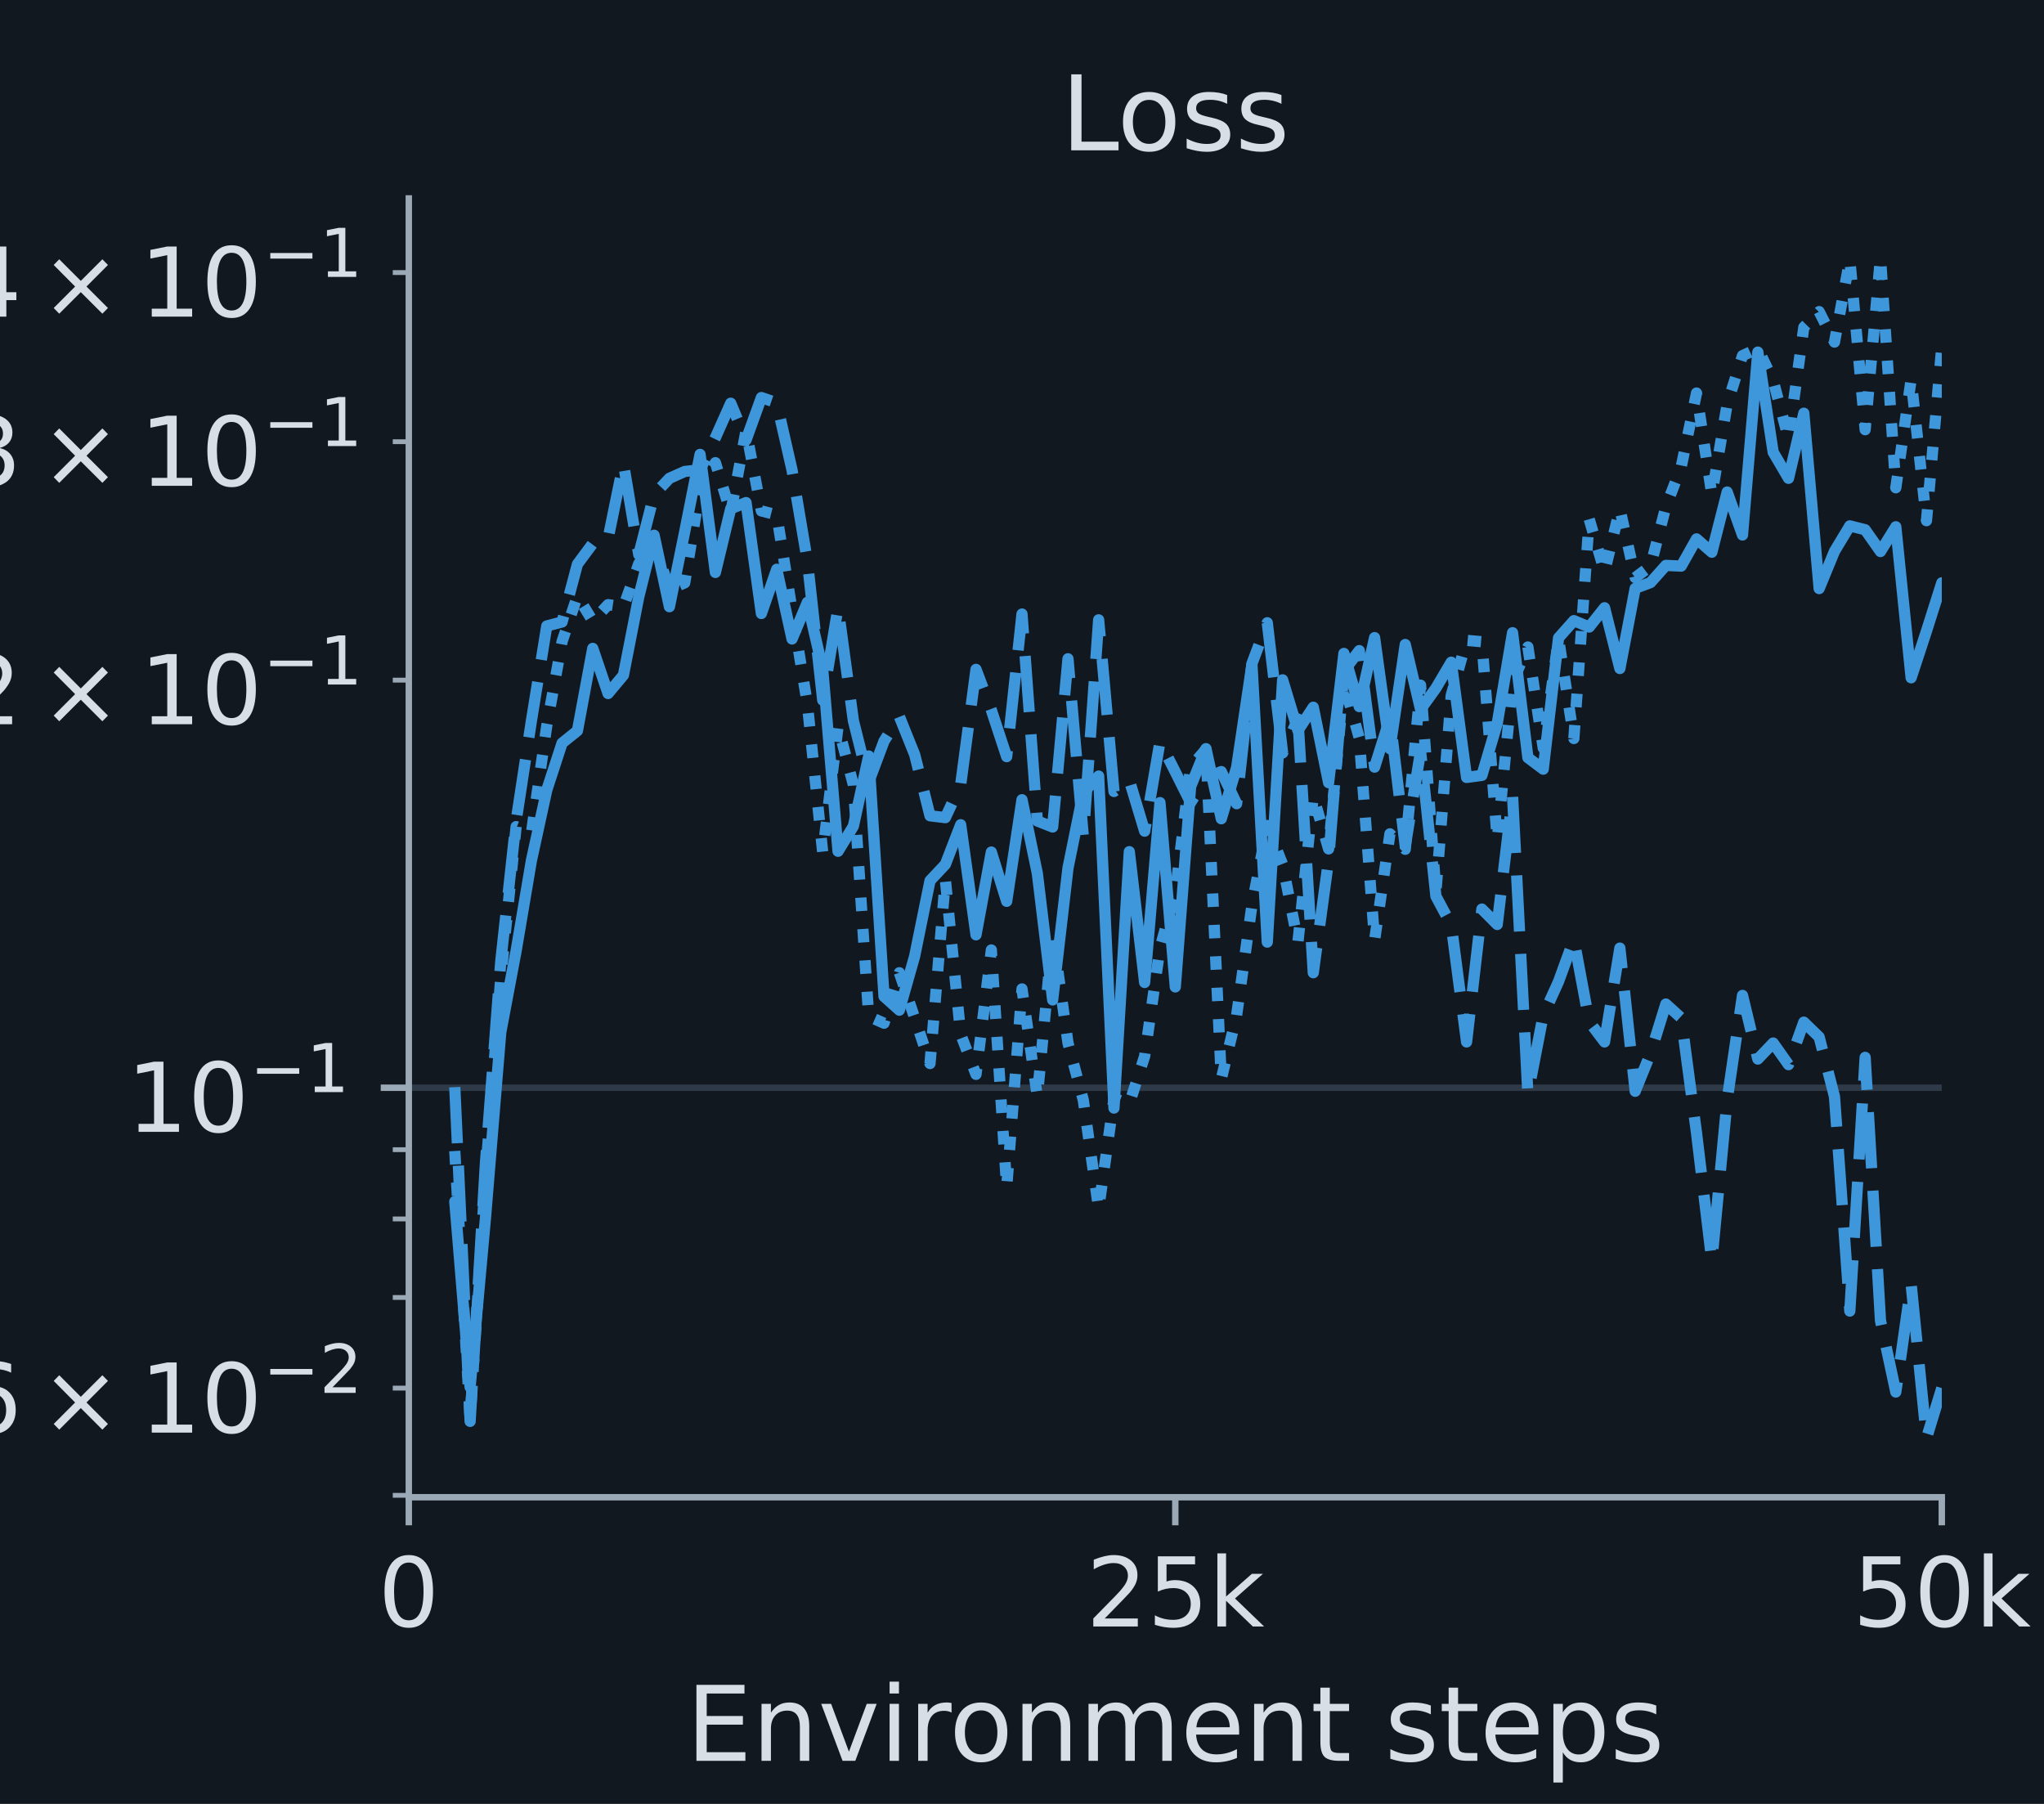
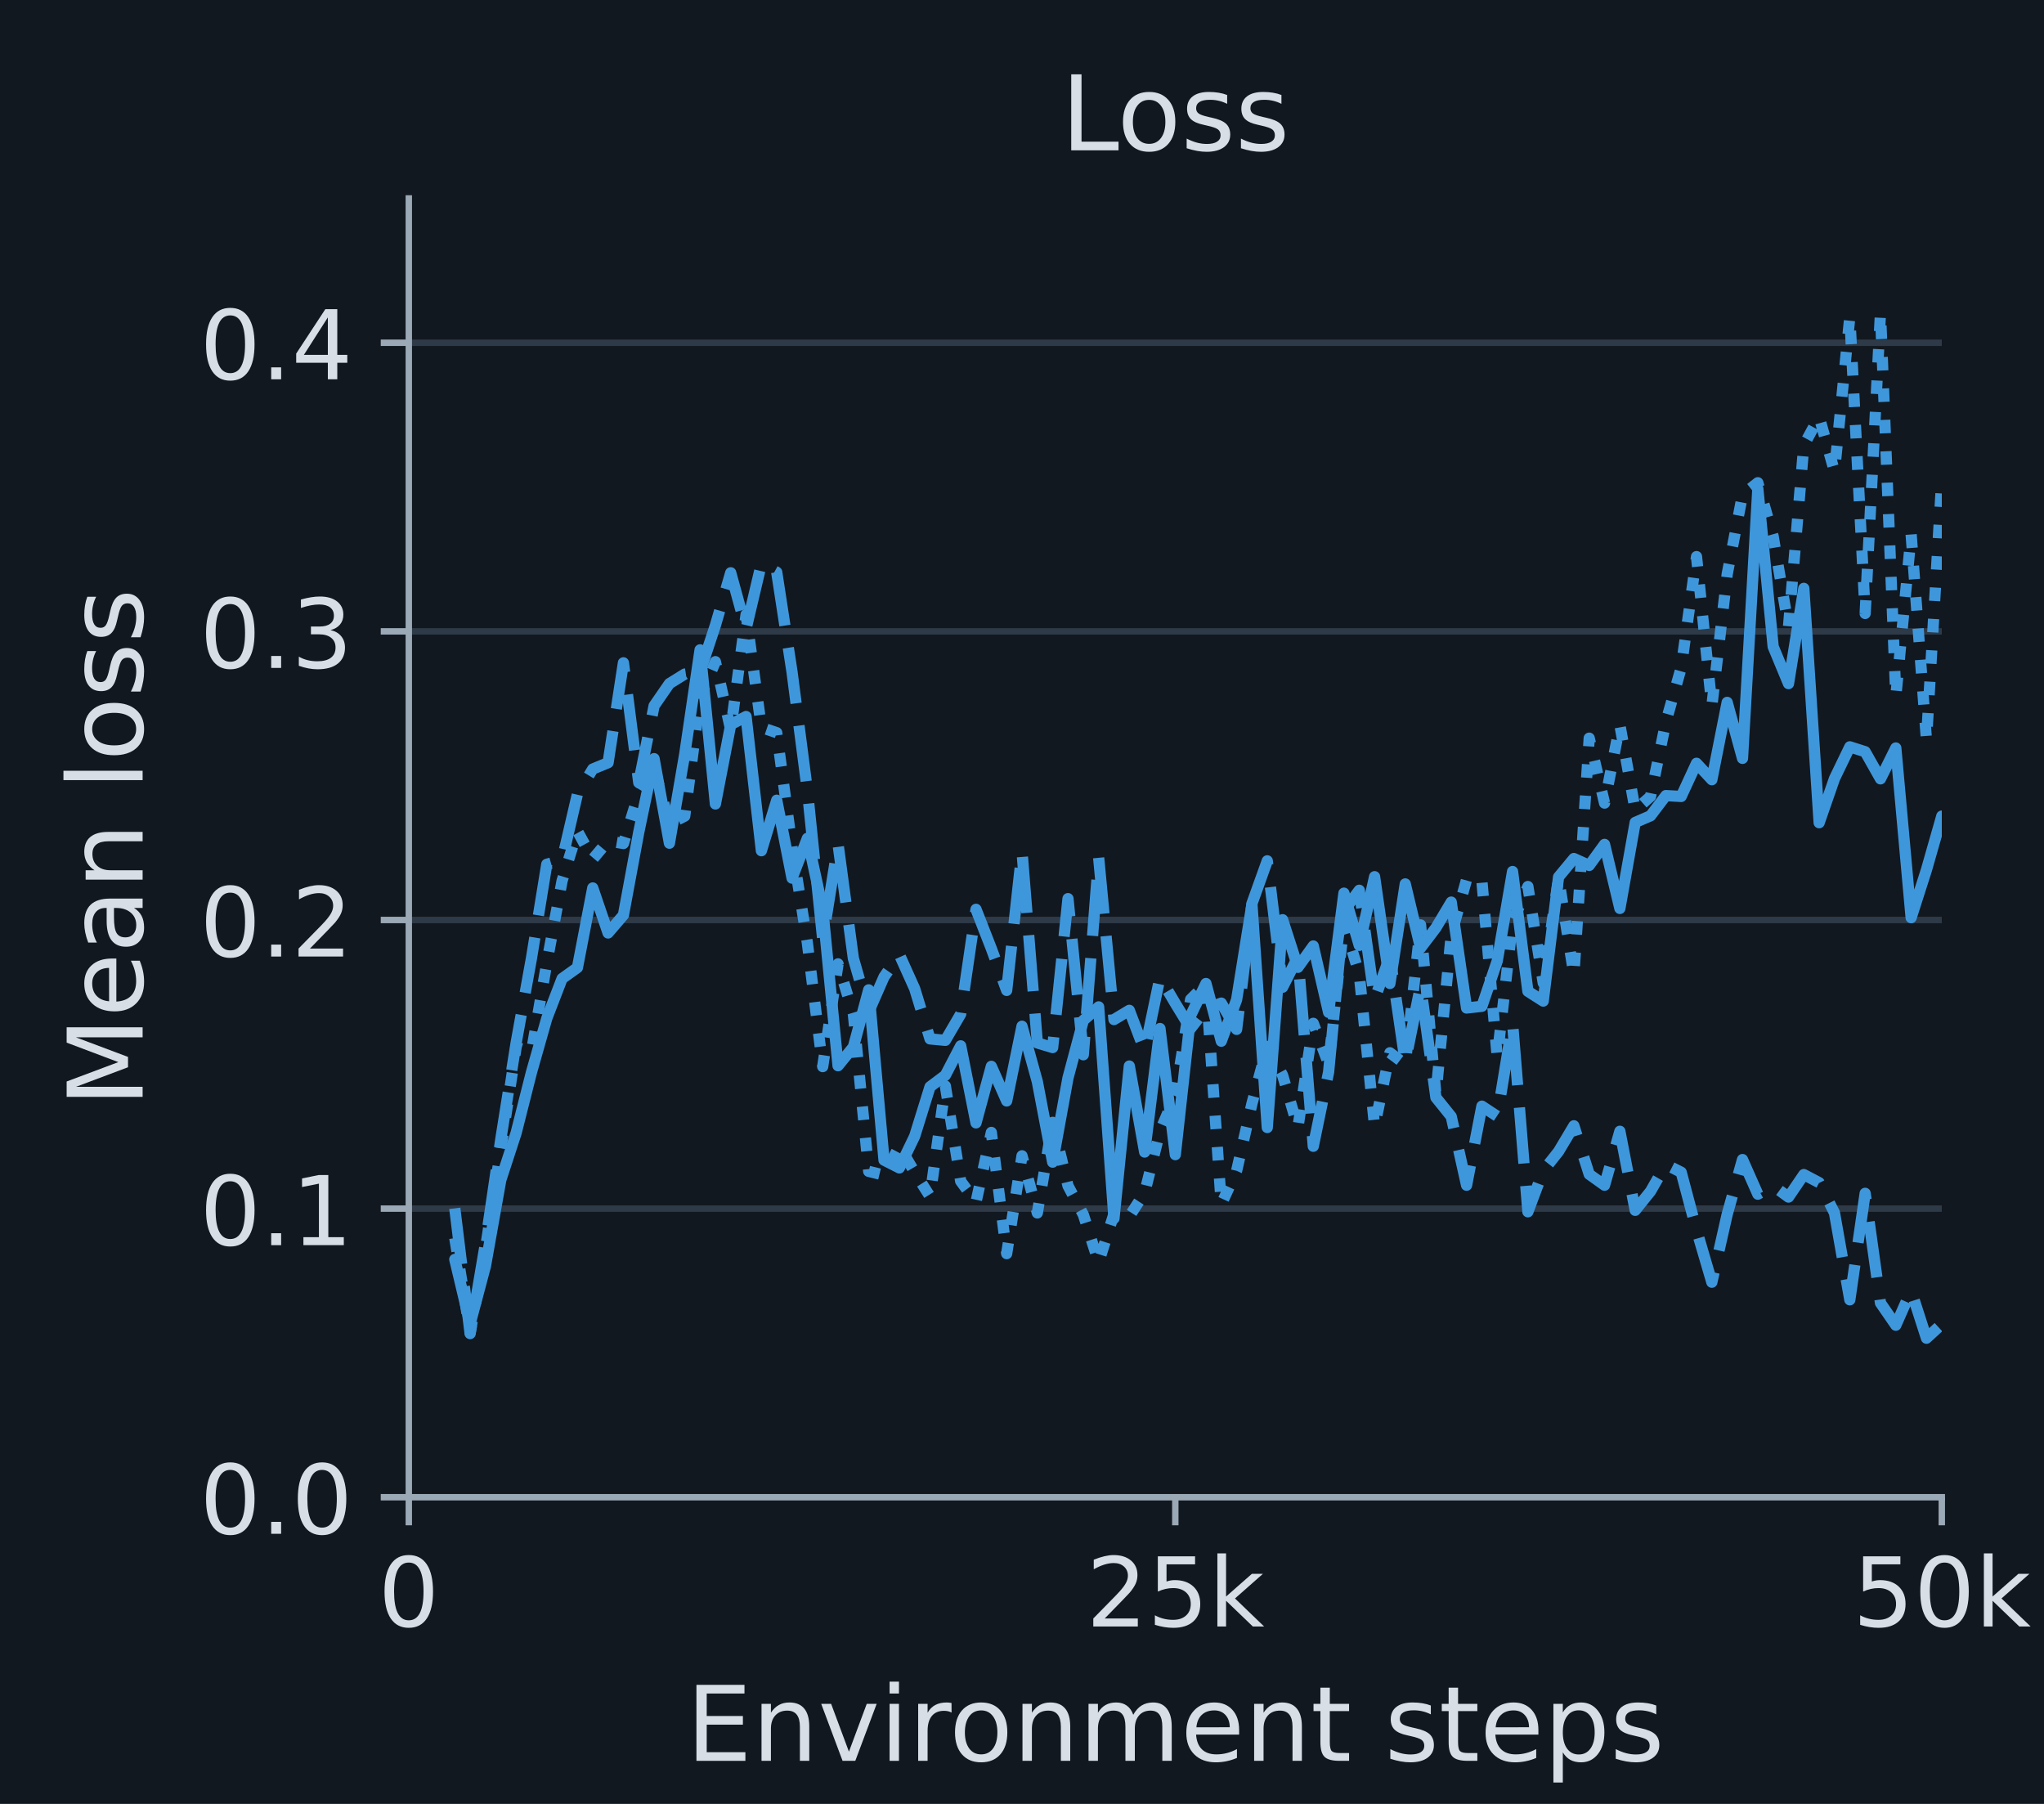
<svg xmlns="http://www.w3.org/2000/svg" xmlns:xlink="http://www.w3.org/1999/xlink" width="255pt" height="225pt" viewBox="0 0 255 225" version="1.1">
  <defs>
    <style type="text/css">*{stroke-linejoin: round; stroke-linecap: butt}</style>
  </defs>
  <g id="figure_1">
    <g id="patch_1">
      <path d="M 0 225  L 255 225  L 255 0  L 0 0  z " style="fill: #12181f" />
    </g>
    <g id="axes_1">
      <g id="patch_2">
        <path d="M 51 186.75  L 242.25 186.75  L 242.25 24.75  L 51 24.75  z " style="fill: #12181f" />
      </g>
      <g id="matplotlib.axis_1">
        <g id="xtick_1">
          <g id="line2d_1">
            <defs>
              <path id="ma544d27923" d="M 0 0  L 0 3.5  " style="stroke: #9ba8b6; stroke-width: 0.8" />
            </defs>
            <g>
              <use xlink:href="#ma544d27923" x="51" y="186.75" style="fill: #9ba8b6; stroke: #9ba8b6; stroke-width: 0.8" />
            </g>
          </g>
          <g id="text_1">
            <g style="fill: #d7dee6" transform="translate(47.1825 202.8672) scale(0.12 -0.12)">
              <defs>
                <path id="DejaVuSans-13" d="M 2034 4250  Q 1547 4250 1301 3770  Q 1056 3291 1056 2328  Q 1056 1369 1301 889  Q 1547 409 2034 409  Q 2525 409 2770 889  Q 3016 1369 3016 2328  Q 3016 3291 2770 3770  Q 2525 4250 2034 4250  z M 2034 4750  Q 2819 4750 3233 4129  Q 3647 3509 3647 2328  Q 3647 1150 3233 529  Q 2819 -91 2034 -91  Q 1250 -91 836 529  Q 422 1150 422 2328  Q 422 3509 836 4129  Q 1250 4750 2034 4750  z " transform="scale(0.015625)" />
              </defs>
              <use xlink:href="#DejaVuSans-13" />
            </g>
          </g>
        </g>
        <g id="xtick_2">
          <g id="line2d_2">
            <g>
              <use xlink:href="#ma544d27923" x="146.625" y="186.75" style="fill: #9ba8b6; stroke: #9ba8b6; stroke-width: 0.8" />
            </g>
          </g>
          <g id="text_2">
            <g style="fill: #d7dee6" transform="translate(135.5156 202.8681) scale(0.12 -0.12)">
              <defs>
                <path id="DejaVuSans-15" d="M 1228 531  L 3431 531  L 3431 0  L 469 0  L 469 531  Q 828 903 1448 1529  Q 2069 2156 2228 2338  Q 2531 2678 2651 2914  Q 2772 3150 2772 3378  Q 2772 3750 2511 3984  Q 2250 4219 1831 4219  Q 1534 4219 1204 4116  Q 875 4013 500 3803  L 500 4441  Q 881 4594 1212 4672  Q 1544 4750 1819 4750  Q 2544 4750 2975 4387  Q 3406 4025 3406 3419  Q 3406 3131 3298 2873  Q 3191 2616 2906 2266  Q 2828 2175 2409 1742  Q 1991 1309 1228 531  z " transform="scale(0.015625)" />
                <path id="DejaVuSans-18" d="M 691 4666  L 3169 4666  L 3169 4134  L 1269 4134  L 1269 2991  Q 1406 3038 1543 3061  Q 1681 3084 1819 3084  Q 2600 3084 3056 2656  Q 3513 2228 3513 1497  Q 3513 744 3044 326  Q 2575 -91 1722 -91  Q 1428 -91 1123 -41  Q 819 9 494 109  L 494 744  Q 775 591 1075 516  Q 1375 441 1709 441  Q 2250 441 2565 725  Q 2881 1009 2881 1497  Q 2881 1984 2565 2268  Q 2250 2553 1709 2553  Q 1456 2553 1204 2497  Q 953 2441 691 2322  L 691 4666  z " transform="scale(0.015625)" />
                <path id="DejaVuSans-4e" d="M 581 4863  L 1159 4863  L 1159 1991  L 2875 3500  L 3609 3500  L 1753 1863  L 3688 0  L 2938 0  L 1159 1709  L 1159 0  L 581 0  L 581 4863  z " transform="scale(0.015625)" />
              </defs>
              <use xlink:href="#DejaVuSans-15" />
              <use xlink:href="#DejaVuSans-18" transform="translate(63.625 0)" />
              <use xlink:href="#DejaVuSans-4e" transform="translate(127.25 0)" />
            </g>
          </g>
        </g>
        <g id="xtick_3">
          <g id="line2d_3">
            <g>
              <use xlink:href="#ma544d27923" x="242.25" y="186.75" style="fill: #9ba8b6; stroke: #9ba8b6; stroke-width: 0.8" />
            </g>
          </g>
          <g id="text_3">
            <g style="fill: #d7dee6" transform="translate(231.1406 202.8681) scale(0.12 -0.12)">
              <use xlink:href="#DejaVuSans-18" />
              <use xlink:href="#DejaVuSans-13" transform="translate(63.625 0)" />
              <use xlink:href="#DejaVuSans-4e" transform="translate(127.25 0)" />
            </g>
          </g>
        </g>
        <g id="text_4">
          <g style="fill: #d7dee6" transform="translate(85.6093 219.6289) scale(0.13 -0.13)">
            <defs>
              <path id="DejaVuSans-28" d="M 628 4666  L 3578 4666  L 3578 4134  L 1259 4134  L 1259 2753  L 3481 2753  L 3481 2222  L 1259 2222  L 1259 531  L 3634 531  L 3634 0  L 628 0  L 628 4666  z " transform="scale(0.015625)" />
              <path id="DejaVuSans-51" d="M 3513 2113  L 3513 0  L 2938 0  L 2938 2094  Q 2938 2591 2744 2837  Q 2550 3084 2163 3084  Q 1697 3084 1428 2787  Q 1159 2491 1159 1978  L 1159 0  L 581 0  L 581 3500  L 1159 3500  L 1159 2956  Q 1366 3272 1645 3428  Q 1925 3584 2291 3584  Q 2894 3584 3203 3211  Q 3513 2838 3513 2113  z " transform="scale(0.015625)" />
              <path id="DejaVuSans-59" d="M 191 3500  L 800 3500  L 1894 563  L 2988 3500  L 3597 3500  L 2284 0  L 1503 0  L 191 3500  z " transform="scale(0.015625)" />
              <path id="DejaVuSans-4c" d="M 603 3500  L 1178 3500  L 1178 0  L 603 0  L 603 3500  z M 603 4863  L 1178 4863  L 1178 4134  L 603 4134  L 603 4863  z " transform="scale(0.015625)" />
              <path id="DejaVuSans-55" d="M 2631 2963  Q 2534 3019 2420 3045  Q 2306 3072 2169 3072  Q 1681 3072 1420 2755  Q 1159 2438 1159 1844  L 1159 0  L 581 0  L 581 3500  L 1159 3500  L 1159 2956  Q 1341 3275 1631 3429  Q 1922 3584 2338 3584  Q 2397 3584 2469 3576  Q 2541 3569 2628 3553  L 2631 2963  z " transform="scale(0.015625)" />
              <path id="DejaVuSans-52" d="M 1959 3097  Q 1497 3097 1228 2736  Q 959 2375 959 1747  Q 959 1119 1226 758  Q 1494 397 1959 397  Q 2419 397 2687 759  Q 2956 1122 2956 1747  Q 2956 2369 2687 2733  Q 2419 3097 1959 3097  z M 1959 3584  Q 2709 3584 3137 3096  Q 3566 2609 3566 1747  Q 3566 888 3137 398  Q 2709 -91 1959 -91  Q 1206 -91 779 398  Q 353 888 353 1747  Q 353 2609 779 3096  Q 1206 3584 1959 3584  z " transform="scale(0.015625)" />
              <path id="DejaVuSans-50" d="M 3328 2828  Q 3544 3216 3844 3400  Q 4144 3584 4550 3584  Q 5097 3584 5394 3201  Q 5691 2819 5691 2113  L 5691 0  L 5113 0  L 5113 2094  Q 5113 2597 4934 2840  Q 4756 3084 4391 3084  Q 3944 3084 3684 2787  Q 3425 2491 3425 1978  L 3425 0  L 2847 0  L 2847 2094  Q 2847 2600 2669 2842  Q 2491 3084 2119 3084  Q 1678 3084 1418 2786  Q 1159 2488 1159 1978  L 1159 0  L 581 0  L 581 3500  L 1159 3500  L 1159 2956  Q 1356 3278 1631 3431  Q 1906 3584 2284 3584  Q 2666 3584 2933 3390  Q 3200 3197 3328 2828  z " transform="scale(0.015625)" />
              <path id="DejaVuSans-48" d="M 3597 1894  L 3597 1613  L 953 1613  Q 991 1019 1311 708  Q 1631 397 2203 397  Q 2534 397 2845 478  Q 3156 559 3463 722  L 3463 178  Q 3153 47 2828 -22  Q 2503 -91 2169 -91  Q 1331 -91 842 396  Q 353 884 353 1716  Q 353 2575 817 3079  Q 1281 3584 2069 3584  Q 2775 3584 3186 3129  Q 3597 2675 3597 1894  z M 3022 2063  Q 3016 2534 2758 2815  Q 2500 3097 2075 3097  Q 1594 3097 1305 2825  Q 1016 2553 972 2059  L 3022 2063  z " transform="scale(0.015625)" />
              <path id="DejaVuSans-57" d="M 1172 4494  L 1172 3500  L 2356 3500  L 2356 3053  L 1172 3053  L 1172 1153  Q 1172 725 1289 603  Q 1406 481 1766 481  L 2356 481  L 2356 0  L 1766 0  Q 1100 0 847 248  Q 594 497 594 1153  L 594 3053  L 172 3053  L 172 3500  L 594 3500  L 594 4494  L 1172 4494  z " transform="scale(0.015625)" />
              <path id="DejaVuSans-3" transform="scale(0.015625)" />
              <path id="DejaVuSans-56" d="M 2834 3397  L 2834 2853  Q 2591 2978 2328 3040  Q 2066 3103 1784 3103  Q 1356 3103 1142 2972  Q 928 2841 928 2578  Q 928 2378 1081 2264  Q 1234 2150 1697 2047  L 1894 2003  Q 2506 1872 2764 1633  Q 3022 1394 3022 966  Q 3022 478 2636 193  Q 2250 -91 1575 -91  Q 1294 -91 989 -36  Q 684 19 347 128  L 347 722  Q 666 556 975 473  Q 1284 391 1588 391  Q 1994 391 2212 530  Q 2431 669 2431 922  Q 2431 1156 2273 1281  Q 2116 1406 1581 1522  L 1381 1569  Q 847 1681 609 1914  Q 372 2147 372 2553  Q 372 3047 722 3315  Q 1072 3584 1716 3584  Q 2034 3584 2315 3537  Q 2597 3491 2834 3397  z " transform="scale(0.015625)" />
              <path id="DejaVuSans-53" d="M 1159 525  L 1159 -1331  L 581 -1331  L 581 3500  L 1159 3500  L 1159 2969  Q 1341 3281 1617 3432  Q 1894 3584 2278 3584  Q 2916 3584 3314 3078  Q 3713 2572 3713 1747  Q 3713 922 3314 415  Q 2916 -91 2278 -91  Q 1894 -91 1617 61  Q 1341 213 1159 525  z M 3116 1747  Q 3116 2381 2855 2742  Q 2594 3103 2138 3103  Q 1681 3103 1420 2742  Q 1159 2381 1159 1747  Q 1159 1113 1420 752  Q 1681 391 2138 391  Q 2594 391 2855 752  Q 3116 1113 3116 1747  z " transform="scale(0.015625)" />
            </defs>
            <use xlink:href="#DejaVuSans-28" />
            <use xlink:href="#DejaVuSans-51" transform="translate(63.1875 0)" />
            <use xlink:href="#DejaVuSans-59" transform="translate(126.5625 0)" />
            <use xlink:href="#DejaVuSans-4c" transform="translate(185.75 0)" />
            <use xlink:href="#DejaVuSans-55" transform="translate(213.5312 0)" />
            <use xlink:href="#DejaVuSans-52" transform="translate(252.4375 0)" />
            <use xlink:href="#DejaVuSans-51" transform="translate(313.625 0)" />
            <use xlink:href="#DejaVuSans-50" transform="translate(377 0)" />
            <use xlink:href="#DejaVuSans-48" transform="translate(474.4062 0)" />
            <use xlink:href="#DejaVuSans-51" transform="translate(535.9375 0)" />
            <use xlink:href="#DejaVuSans-57" transform="translate(599.3125 0)" />
            <use xlink:href="#DejaVuSans-3" transform="translate(638.5156 0)" />
            <use xlink:href="#DejaVuSans-56" transform="translate(670.2969 0)" />
            <use xlink:href="#DejaVuSans-57" transform="translate(722.3906 0)" />
            <use xlink:href="#DejaVuSans-48" transform="translate(761.5938 0)" />
            <use xlink:href="#DejaVuSans-53" transform="translate(823.125 0)" />
            <use xlink:href="#DejaVuSans-56" transform="translate(886.6094 0)" />
          </g>
        </g>
      </g>
      <g id="matplotlib.axis_2">
        <g id="ytick_1">
          <g id="line2d_4">
-             <path d="M 51 135.672  L 242.25 135.672  " clip-path="url(#p46fe1e0555)" style="fill: none; stroke: #2e3a47; stroke-width: 0.8; stroke-linecap: round" />
+             <path d="M 51 186.75  L 242.25 186.75  " clip-path="url(#p46fe1e0555)" style="fill: none; stroke: #2e3a47; stroke-width: 0.8; stroke-linecap: round" />
          </g>
          <g id="line2d_5">
            <defs>
              <path id="mfab890d265" d="M 0 0  L -3.5 0  " style="stroke: #9ba8b6; stroke-width: 0.8" />
            </defs>
            <g>
-               <use xlink:href="#mfab890d265" x="51" y="135.672" style="fill: #9ba8b6; stroke: #9ba8b6; stroke-width: 0.8" />
+               <use xlink:href="#mfab890d265" x="51" y="186.75" style="fill: #9ba8b6; stroke: #9ba8b6; stroke-width: 0.8" />
            </g>
          </g>
          <g id="text_5">
-             <g style="fill: #d7dee6" transform="translate(15.8 141.2521) scale(0.12 -0.12)">
-               <defs>
-                 <path id="DejaVuSans-14" d="M 794 531  L 1825 531  L 1825 4091  L 703 3866  L 703 4441  L 1819 4666  L 2450 4666  L 2450 531  L 3481 531  L 3481 0  L 794 0  L 794 531  z " transform="scale(0.015625)" />
-                 <path id="DejaVuSans-c9c" d="M 678 2272  L 4684 2272  L 4684 1741  L 678 1741  L 678 2272  z " transform="scale(0.015625)" />
-               </defs>
-               <use xlink:href="#DejaVuSans-14" transform="translate(0 0.665625)" />
-               <use xlink:href="#DejaVuSans-13" transform="translate(63.62305 0.665625)" />
-               <use xlink:href="#DejaVuSans-c9c" transform="translate(128.2031 41.96563) scale(0.7)" />
-               <use xlink:href="#DejaVuSans-14" transform="translate(186.8555 41.96563) scale(0.7)" />
+             <g style="fill: #d7dee6" transform="translate(24.91625 191.3086) scale(0.12 -0.12)">
+               <defs>
+                 <path id="DejaVuSans-11" d="M 684 794  L 1344 794  L 1344 0  L 684 0  L 684 794  z " transform="scale(0.015625)" />
+               </defs>
+               <use xlink:href="#DejaVuSans-13" />
+               <use xlink:href="#DejaVuSans-11" transform="translate(63.625 0)" />
+               <use xlink:href="#DejaVuSans-13" transform="translate(95.40625 0)" />
            </g>
          </g>
        </g>
        <g id="ytick_2">
          <g id="line2d_6">
-             <defs>
-               <path id="m5ff7331f40" d="M 0 0  L -2 0  " style="stroke: #9ba8b6; stroke-width: 0.6" />
-             </defs>
-             <g>
-               <use xlink:href="#m5ff7331f40" x="51" y="186.51" style="fill: #9ba8b6; stroke: #9ba8b6; stroke-width: 0.6" />
+             <path d="M 51 150.75  L 242.25 150.75  " clip-path="url(#p46fe1e0555)" style="fill: none; stroke: #2e3a47; stroke-width: 0.8; stroke-linecap: round" />
+           </g>
+           <g id="line2d_7">
+             <g>
+               <use xlink:href="#mfab890d265" x="51" y="150.75" style="fill: #9ba8b6; stroke: #9ba8b6; stroke-width: 0.8" />
+             </g>
+           </g>
+           <g id="text_6">
+             <g style="fill: #d7dee6" transform="translate(24.91625 155.3086) scale(0.12 -0.12)">
+               <defs>
+                 <path id="DejaVuSans-14" d="M 794 531  L 1825 531  L 1825 4091  L 703 3866  L 703 4441  L 1819 4666  L 2450 4666  L 2450 531  L 3481 531  L 3481 0  L 794 0  L 794 531  z " transform="scale(0.015625)" />
+               </defs>
+               <use xlink:href="#DejaVuSans-13" />
+               <use xlink:href="#DejaVuSans-11" transform="translate(63.625 0)" />
+               <use xlink:href="#DejaVuSans-14" transform="translate(95.40625 0)" />
            </g>
          </g>
        </g>
        <g id="ytick_3">
-           <g id="line2d_7">
-             <g>
-               <use xlink:href="#m5ff7331f40" x="51" y="173.138" style="fill: #9ba8b6; stroke: #9ba8b6; stroke-width: 0.6" />
-             </g>
-           </g>
-           <g id="text_6">
-             <g style="fill: #d7dee6" transform="translate(-4.92 178.7779) scale(0.12 -0.12)">
-               <defs>
-                 <path id="DejaVuSans-19" d="M 2113 2584  Q 1688 2584 1439 2293  Q 1191 2003 1191 1497  Q 1191 994 1439 701  Q 1688 409 2113 409  Q 2538 409 2786 701  Q 3034 994 3034 1497  Q 3034 2003 2786 2293  Q 2538 2584 2113 2584  z M 3366 4563  L 3366 3988  Q 3128 4100 2886 4159  Q 2644 4219 2406 4219  Q 1781 4219 1451 3797  Q 1122 3375 1075 2522  Q 1259 2794 1537 2939  Q 1816 3084 2150 3084  Q 2853 3084 3261 2657  Q 3669 2231 3669 1497  Q 3669 778 3244 343  Q 2819 -91 2113 -91  Q 1303 -91 875 529  Q 447 1150 447 2328  Q 447 3434 972 4092  Q 1497 4750 2381 4750  Q 2619 4750 2861 4703  Q 3103 4656 3366 4563  z " transform="scale(0.015625)" />
-                 <path id="DejaVuSans-99" d="M 4488 3438  L 3059 2003  L 4488 575  L 4116 197  L 2681 1631  L 1247 197  L 878 575  L 2303 2003  L 878 3438  L 1247 3816  L 2681 2381  L 4116 3816  L 4488 3438  z " transform="scale(0.015625)" />
-               </defs>
-               <use xlink:href="#DejaVuSans-19" transform="translate(0 0.746875)" />
-               <use xlink:href="#DejaVuSans-99" transform="translate(83.10547 0.746875)" />
-               <use xlink:href="#DejaVuSans-14" transform="translate(186.377 0.746875)" />
-               <use xlink:href="#DejaVuSans-13" transform="translate(250 0.746875)" />
-               <use xlink:href="#DejaVuSans-c9c" transform="translate(314.5801 42.04688) scale(0.7)" />
-               <use xlink:href="#DejaVuSans-15" transform="translate(373.2324 42.04688) scale(0.7)" />
+           <g id="line2d_8">
+             <path d="M 51 114.75  L 242.25 114.75  " clip-path="url(#p46fe1e0555)" style="fill: none; stroke: #2e3a47; stroke-width: 0.8; stroke-linecap: round" />
+           </g>
+           <g id="line2d_9">
+             <g>
+               <use xlink:href="#mfab890d265" x="51" y="114.75" style="fill: #9ba8b6; stroke: #9ba8b6; stroke-width: 0.8" />
+             </g>
+           </g>
+           <g id="text_7">
+             <g style="fill: #d7dee6" transform="translate(24.91625 119.3086) scale(0.12 -0.12)">
+               <use xlink:href="#DejaVuSans-13" />
+               <use xlink:href="#DejaVuSans-11" transform="translate(63.625 0)" />
+               <use xlink:href="#DejaVuSans-15" transform="translate(95.40625 0)" />
            </g>
          </g>
        </g>
        <g id="ytick_4">
-           <g id="line2d_8">
-             <g>
-               <use xlink:href="#m5ff7331f40" x="51" y="161.832" style="fill: #9ba8b6; stroke: #9ba8b6; stroke-width: 0.6" />
+           <g id="line2d_10">
+             <path d="M 51 78.75  L 242.25 78.75  " clip-path="url(#p46fe1e0555)" style="fill: none; stroke: #2e3a47; stroke-width: 0.8; stroke-linecap: round" />
+           </g>
+           <g id="line2d_11">
+             <g>
+               <use xlink:href="#mfab890d265" x="51" y="78.75" style="fill: #9ba8b6; stroke: #9ba8b6; stroke-width: 0.8" />
+             </g>
+           </g>
+           <g id="text_8">
+             <g style="fill: #d7dee6" transform="translate(24.91625 83.30859) scale(0.12 -0.12)">
+               <defs>
+                 <path id="DejaVuSans-16" d="M 2597 2516  Q 3050 2419 3304 2112  Q 3559 1806 3559 1356  Q 3559 666 3084 287  Q 2609 -91 1734 -91  Q 1441 -91 1130 -33  Q 819 25 488 141  L 488 750  Q 750 597 1062 519  Q 1375 441 1716 441  Q 2309 441 2620 675  Q 2931 909 2931 1356  Q 2931 1769 2642 2001  Q 2353 2234 1838 2234  L 1294 2234  L 1294 2753  L 1863 2753  Q 2328 2753 2575 2939  Q 2822 3125 2822 3475  Q 2822 3834 2567 4026  Q 2313 4219 1838 4219  Q 1578 4219 1281 4162  Q 984 4106 628 3988  L 628 4550  Q 988 4650 1302 4700  Q 1616 4750 1894 4750  Q 2613 4750 3031 4423  Q 3450 4097 3450 3541  Q 3450 3153 3228 2886  Q 3006 2619 2597 2516  z " transform="scale(0.015625)" />
+               </defs>
+               <use xlink:href="#DejaVuSans-13" />
+               <use xlink:href="#DejaVuSans-11" transform="translate(63.625 0)" />
+               <use xlink:href="#DejaVuSans-16" transform="translate(95.40625 0)" />
            </g>
          </g>
        </g>
        <g id="ytick_5">
-           <g id="line2d_9">
-             <g>
-               <use xlink:href="#m5ff7331f40" x="51" y="152.038" style="fill: #9ba8b6; stroke: #9ba8b6; stroke-width: 0.6" />
-             </g>
-           </g>
-         </g>
-         <g id="ytick_6">
-           <g id="line2d_10">
-             <g>
-               <use xlink:href="#m5ff7331f40" x="51" y="143.4" style="fill: #9ba8b6; stroke: #9ba8b6; stroke-width: 0.6" />
-             </g>
-           </g>
-         </g>
-         <g id="ytick_7">
-           <g id="line2d_11">
-             <g>
-               <use xlink:href="#m5ff7331f40" x="51" y="84.834" style="fill: #9ba8b6; stroke: #9ba8b6; stroke-width: 0.6" />
-             </g>
-           </g>
-           <g id="text_7">
-             <g style="fill: #d7dee6" transform="translate(-4.92 90.41413) scale(0.12 -0.12)">
-               <use xlink:href="#DejaVuSans-15" transform="translate(0 0.665625)" />
-               <use xlink:href="#DejaVuSans-99" transform="translate(83.10547 0.665625)" />
-               <use xlink:href="#DejaVuSans-14" transform="translate(186.377 0.665625)" />
-               <use xlink:href="#DejaVuSans-13" transform="translate(250 0.665625)" />
-               <use xlink:href="#DejaVuSans-c9c" transform="translate(314.5801 41.96563) scale(0.7)" />
-               <use xlink:href="#DejaVuSans-14" transform="translate(373.2324 41.96563) scale(0.7)" />
-             </g>
-           </g>
-         </g>
-         <g id="ytick_8">
          <g id="line2d_12">
-             <g>
-               <use xlink:href="#m5ff7331f40" x="51" y="55.096" style="fill: #9ba8b6; stroke: #9ba8b6; stroke-width: 0.6" />
-             </g>
-           </g>
-           <g id="text_8">
-             <g style="fill: #d7dee6" transform="translate(-4.92 60.67585) scale(0.12 -0.12)">
-               <defs>
-                 <path id="DejaVuSans-16" d="M 2597 2516  Q 3050 2419 3304 2112  Q 3559 1806 3559 1356  Q 3559 666 3084 287  Q 2609 -91 1734 -91  Q 1441 -91 1130 -33  Q 819 25 488 141  L 488 750  Q 750 597 1062 519  Q 1375 441 1716 441  Q 2309 441 2620 675  Q 2931 909 2931 1356  Q 2931 1769 2642 2001  Q 2353 2234 1838 2234  L 1294 2234  L 1294 2753  L 1863 2753  Q 2328 2753 2575 2939  Q 2822 3125 2822 3475  Q 2822 3834 2567 4026  Q 2313 4219 1838 4219  Q 1578 4219 1281 4162  Q 984 4106 628 3988  L 628 4550  Q 988 4650 1302 4700  Q 1616 4750 1894 4750  Q 2613 4750 3031 4423  Q 3450 4097 3450 3541  Q 3450 3153 3228 2886  Q 3006 2619 2597 2516  z " transform="scale(0.015625)" />
-               </defs>
-               <use xlink:href="#DejaVuSans-16" transform="translate(0 0.665625)" />
-               <use xlink:href="#DejaVuSans-99" transform="translate(83.10547 0.665625)" />
-               <use xlink:href="#DejaVuSans-14" transform="translate(186.377 0.665625)" />
-               <use xlink:href="#DejaVuSans-13" transform="translate(250 0.665625)" />
-               <use xlink:href="#DejaVuSans-c9c" transform="translate(314.5801 41.96563) scale(0.7)" />
-               <use xlink:href="#DejaVuSans-14" transform="translate(373.2324 41.96563) scale(0.7)" />
-             </g>
-           </g>
-         </g>
-         <g id="ytick_9">
+             <path d="M 51 42.75  L 242.25 42.75  " clip-path="url(#p46fe1e0555)" style="fill: none; stroke: #2e3a47; stroke-width: 0.8; stroke-linecap: round" />
+           </g>
          <g id="line2d_13">
            <g>
-               <use xlink:href="#m5ff7331f40" x="51" y="33.996" style="fill: #9ba8b6; stroke: #9ba8b6; stroke-width: 0.6" />
+               <use xlink:href="#mfab890d265" x="51" y="42.75" style="fill: #9ba8b6; stroke: #9ba8b6; stroke-width: 0.8" />
            </g>
          </g>
          <g id="text_9">
-             <g style="fill: #d7dee6" transform="translate(-4.92 39.5762) scale(0.12 -0.12)">
+             <g style="fill: #d7dee6" transform="translate(24.91625 47.30859) scale(0.12 -0.12)">
              <defs>
                <path id="DejaVuSans-17" d="M 2419 4116  L 825 1625  L 2419 1625  L 2419 4116  z M 2253 4666  L 3047 4666  L 3047 1625  L 3713 1625  L 3713 1100  L 3047 1100  L 3047 0  L 2419 0  L 2419 1100  L 313 1100  L 313 1709  L 2253 4666  z " transform="scale(0.015625)" />
              </defs>
-               <use xlink:href="#DejaVuSans-17" transform="translate(0 0.665625)" />
-               <use xlink:href="#DejaVuSans-99" transform="translate(83.10547 0.665625)" />
-               <use xlink:href="#DejaVuSans-14" transform="translate(186.377 0.665625)" />
-               <use xlink:href="#DejaVuSans-13" transform="translate(250 0.665625)" />
-               <use xlink:href="#DejaVuSans-c9c" transform="translate(314.5801 41.96563) scale(0.7)" />
-               <use xlink:href="#DejaVuSans-14" transform="translate(373.2324 41.96563) scale(0.7)" />
+               <use xlink:href="#DejaVuSans-13" />
+               <use xlink:href="#DejaVuSans-11" transform="translate(63.625 0)" />
+               <use xlink:href="#DejaVuSans-17" transform="translate(95.40625 0)" />
            </g>
          </g>
        </g>
        <g id="text_10">
-           <g style="fill: #d7dee6" transform="translate(-12.04305 173.9431) rotate(-90) scale(0.13 -0.13)">
+           <g style="fill: #d7dee6" transform="translate(17.7932 138.0814) rotate(-90) scale(0.13 -0.13)">
            <defs>
              <path id="DejaVuSans-30" d="M 628 4666  L 1569 4666  L 2759 1491  L 3956 4666  L 4897 4666  L 4897 0  L 4281 0  L 4281 4097  L 3078 897  L 2444 897  L 1241 4097  L 1241 0  L 628 0  L 628 4666  z " transform="scale(0.015625)" />
              <path id="DejaVuSans-44" d="M 2194 1759  Q 1497 1759 1228 1600  Q 959 1441 959 1056  Q 959 750 1161 570  Q 1363 391 1709 391  Q 2188 391 2477 730  Q 2766 1069 2766 1631  L 2766 1759  L 2194 1759  z M 3341 1997  L 3341 0  L 2766 0  L 2766 531  Q 2569 213 2275 61  Q 1981 -91 1556 -91  Q 1019 -91 701 211  Q 384 513 384 1019  Q 384 1609 779 1909  Q 1175 2209 1959 2209  L 2766 2209  L 2766 2266  Q 2766 2663 2505 2880  Q 2244 3097 1772 3097  Q 1472 3097 1187 3025  Q 903 2953 641 2809  L 641 3341  Q 956 3463 1253 3523  Q 1550 3584 1831 3584  Q 2591 3584 2966 3190  Q 3341 2797 3341 1997  z " transform="scale(0.015625)" />
              <path id="DejaVuSans-4f" d="M 603 4863  L 1178 4863  L 1178 0  L 603 0  L 603 4863  z " transform="scale(0.015625)" />
-               <path id="DejaVuSans-b" d="M 1984 4856  Q 1566 4138 1362 3434  Q 1159 2731 1159 2009  Q 1159 1288 1364 580  Q 1569 -128 1984 -844  L 1484 -844  Q 1016 -109 783 600  Q 550 1309 550 2009  Q 550 2706 781 3412  Q 1013 4119 1484 4856  L 1984 4856  z " transform="scale(0.015625)" />
-               <path id="DejaVuSans-4a" d="M 2906 1791  Q 2906 2416 2648 2759  Q 2391 3103 1925 3103  Q 1463 3103 1205 2759  Q 947 2416 947 1791  Q 947 1169 1205 825  Q 1463 481 1925 481  Q 2391 481 2648 825  Q 2906 1169 2906 1791  z M 3481 434  Q 3481 -459 3084 -895  Q 2688 -1331 1869 -1331  Q 1566 -1331 1297 -1286  Q 1028 -1241 775 -1147  L 775 -588  Q 1028 -725 1275 -790  Q 1522 -856 1778 -856  Q 2344 -856 2625 -561  Q 2906 -266 2906 331  L 2906 616  Q 2728 306 2450 153  Q 2172 0 1784 0  Q 1141 0 747 490  Q 353 981 353 1791  Q 353 2603 747 3093  Q 1141 3584 1784 3584  Q 2172 3584 2450 3431  Q 2728 3278 2906 2969  L 2906 3500  L 3481 3500  L 3481 434  z " transform="scale(0.015625)" />
-               <path id="DejaVuSans-46" d="M 3122 3366  L 3122 2828  Q 2878 2963 2633 3030  Q 2388 3097 2138 3097  Q 1578 3097 1268 2742  Q 959 2388 959 1747  Q 959 1106 1268 751  Q 1578 397 2138 397  Q 2388 397 2633 464  Q 2878 531 3122 666  L 3122 134  Q 2881 22 2623 -34  Q 2366 -91 2075 -91  Q 1284 -91 818 406  Q 353 903 353 1747  Q 353 2603 823 3093  Q 1294 3584 2113 3584  Q 2378 3584 2631 3529  Q 2884 3475 3122 3366  z " transform="scale(0.015625)" />
-               <path id="DejaVuSans-c" d="M 513 4856  L 1013 4856  Q 1481 4119 1714 3412  Q 1947 2706 1947 2009  Q 1947 1309 1714 600  Q 1481 -109 1013 -844  L 513 -844  Q 928 -128 1133 580  Q 1338 1288 1338 2009  Q 1338 2731 1133 3434  Q 928 4138 513 4856  z " transform="scale(0.015625)" />
            </defs>
            <use xlink:href="#DejaVuSans-30" />
            <use xlink:href="#DejaVuSans-48" transform="translate(86.28125 0)" />
            <use xlink:href="#DejaVuSans-44" transform="translate(147.8125 0)" />
            <use xlink:href="#DejaVuSans-51" transform="translate(209.0938 0)" />
            <use xlink:href="#DejaVuSans-3" transform="translate(272.4688 0)" />
            <use xlink:href="#DejaVuSans-4f" transform="translate(304.25 0)" />
            <use xlink:href="#DejaVuSans-52" transform="translate(332.0312 0)" />
            <use xlink:href="#DejaVuSans-56" transform="translate(393.2188 0)" />
            <use xlink:href="#DejaVuSans-56" transform="translate(445.3125 0)" />
-             <use xlink:href="#DejaVuSans-3" transform="translate(497.4062 0)" />
-             <use xlink:href="#DejaVuSans-b" transform="translate(529.1875 0)" />
-             <use xlink:href="#DejaVuSans-4f" transform="translate(568.2031 0)" />
-             <use xlink:href="#DejaVuSans-52" transform="translate(595.9844 0)" />
-             <use xlink:href="#DejaVuSans-4a" transform="translate(657.1719 0)" />
-             <use xlink:href="#DejaVuSans-3" transform="translate(720.6562 0)" />
-             <use xlink:href="#DejaVuSans-56" transform="translate(752.4375 0)" />
-             <use xlink:href="#DejaVuSans-46" transform="translate(804.5312 0)" />
-             <use xlink:href="#DejaVuSans-44" transform="translate(859.5156 0)" />
-             <use xlink:href="#DejaVuSans-4f" transform="translate(920.7969 0)" />
-             <use xlink:href="#DejaVuSans-48" transform="translate(948.5781 0)" />
-             <use xlink:href="#DejaVuSans-c" transform="translate(1010.109 0)" />
          </g>
        </g>
      </g>
      <g id="line2d_14">
-         <path d="M 56.737 149.87  L 58.65 173.016  L 60.562 151.947  L 62.475 128.748  L 64.388 118.605  L 66.3 107.316  L 68.213 98.544  L 70.125 92.684  L 72.037 91.149  L 73.95 80.873  L 75.862 86.503  L 77.775 84.213  L 79.688 74.456  L 81.6 66.757  L 83.513 75.676  L 85.425 66.3  L 87.338 56.677  L 89.25 71.401  L 91.162 63.451  L 93.075 62.688  L 94.987 76.522  L 96.9 71.005  L 98.812 79.701  L 100.725 75.128  L 102.638 83.454  L 104.55 106.179  L 106.463 103.057  L 108.375 94.293  L 110.287 124.282  L 112.2 125.998  L 114.112 119.247  L 116.025 109.85  L 117.938 107.816  L 119.85 102.869  L 121.763 116.599  L 123.675 106.277  L 125.588 112.422  L 127.5 99.748  L 129.412 108.928  L 131.325 124.723  L 133.238 108.269  L 135.15 98.855  L 137.062 96.797  L 138.975 138.209  L 140.887 106.228  L 142.8 122.545  L 144.713 100.108  L 146.625 123.099  L 148.537 98.104  L 150.45 93.381  L 152.363 102.123  L 154.275 95.726  L 156.188 82.88  L 158.1 117.509  L 160.012 84.797  L 161.925 91.109  L 163.838 88.211  L 165.75 97.622  L 167.662 81.501  L 169.575 88.134  L 171.488 79.53  L 173.4 93.381  L 175.312 80.388  L 177.225 88.48  L 179.137 85.831  L 181.05 82.595  L 182.963 96.97  L 184.875 96.711  L 186.787 90.236  L 188.7 78.918  L 190.613 94.502  L 192.525 95.939  L 194.438 79.564  L 196.35 77.412  L 198.262 78.211  L 200.175 75.805  L 202.088 83.382  L 204 73.382  L 205.912 72.664  L 207.825 70.521  L 209.738 70.611  L 211.65 67.217  L 213.562 68.88  L 215.475 61.371  L 217.387 66.729  L 219.3 43.916  L 221.213 56.403  L 223.125 59.66  L 225.037 51.541  L 226.95 73.413  L 228.863 68.762  L 230.775 65.591  L 232.688 66.073  L 234.6 68.791  L 236.512 65.704  L 238.425 84.541  L 240.338 78.716  L 242.25 72.695  " clip-path="url(#p46fe1e0555)" style="fill: none; stroke: #3f97db; stroke-width: 1.4; stroke-linecap: round" />
+         <path d="M 56.737 157.086  L 58.65 165.114  L 60.562 157.914  L 62.475 147.186  L 64.388 141.318  L 66.3 133.758  L 68.213 127.026  L 70.125 122.058  L 72.037 120.69  L 73.95 110.754  L 75.862 116.37  L 77.775 114.138  L 79.688 103.806  L 81.6 94.626  L 83.513 105.174  L 85.425 94.05  L 87.338 81.054  L 89.25 100.278  L 91.162 90.378  L 93.075 89.37  L 94.987 106.11  L 96.9 99.81  L 98.812 109.53  L 100.725 104.562  L 102.638 113.382  L 104.55 132.93  L 106.463 130.59  L 108.375 123.462  L 110.287 144.702  L 112.2 145.674  L 114.112 141.714  L 116.025 135.558  L 117.938 134.118  L 119.85 130.446  L 121.763 140.058  L 123.675 133.002  L 125.588 137.322  L 127.5 127.998  L 129.412 134.91  L 131.325 144.954  L 133.238 134.442  L 135.15 127.278  L 137.062 125.586  L 138.975 151.974  L 140.887 132.966  L 142.8 143.694  L 144.713 128.286  L 146.625 144.018  L 148.537 126.666  L 150.45 122.67  L 152.363 129.87  L 154.275 124.686  L 156.188 112.806  L 158.1 140.634  L 160.012 114.714  L 161.925 120.654  L 163.838 117.99  L 165.75 126.27  L 167.662 111.402  L 169.575 117.918  L 171.488 109.35  L 173.4 122.67  L 175.312 110.25  L 177.225 118.242  L 179.137 115.722  L 181.05 112.518  L 182.963 125.73  L 184.875 125.514  L 186.787 119.862  L 188.7 108.702  L 190.613 123.642  L 192.525 124.866  L 194.438 109.386  L 196.35 107.082  L 198.262 107.946  L 200.175 105.318  L 202.088 113.31  L 204 102.582  L 205.912 101.754  L 207.825 99.234  L 209.738 99.342  L 211.65 95.202  L 213.562 97.254  L 215.475 87.606  L 217.387 94.59  L 219.3 60.966  L 221.213 80.658  L 223.125 85.266  L 225.037 73.386  L 226.95 102.618  L 228.863 97.11  L 230.775 93.15  L 232.688 93.762  L 234.6 97.146  L 236.512 93.294  L 238.425 114.462  L 240.338 108.486  L 242.25 101.79  " clip-path="url(#p46fe1e0555)" style="fill: none; stroke: #3f97db; stroke-width: 1.4; stroke-linecap: round" />
      </g>
      <g id="line2d_15">
-         <path d="M 56.737 135.599  L 58.65 177.287  L 60.562 145.048  L 62.475 119.895  L 64.388 102.402  L 66.3 89.881  L 68.213 78.077  L 70.125 77.578  L 72.037 70.37  L 73.95 67.796  L 75.862 67.16  L 77.775 57.81  L 79.688 69.175  L 81.6 61.691  L 83.513 59.66  L 85.425 58.806  L 87.338 58.601  L 89.25 54.584  L 91.162 50.294  L 93.075 54.876  L 94.987 49.587  L 96.9 50.248  L 98.812 58.627  L 100.725 69.98  L 102.638 87.333  L 104.55 75.773  L 106.463 89.881  L 108.375 97.535  L 110.287 92.44  L 112.2 89.372  L 114.112 94.127  L 116.025 101.752  L 117.938 101.984  L 119.85 97.884  L 121.763 83.49  L 123.675 88.558  L 125.588 94.377  L 127.5 76.588  L 129.412 102.402  L 131.325 103.151  L 133.238 82.169  L 135.15 104.338  L 137.062 77.312  L 138.975 98.721  L 140.887 97.317  L 142.8 103.671  L 144.713 92.521  L 146.625 96.281  L 148.537 100.108  L 150.45 97.056  L 152.363 96.238  L 154.275 100.244  L 156.188 82.773  L 158.1 77.677  L 160.012 93.919  L 161.925 89.685  L 163.838 121.328  L 165.75 107.266  L 167.662 83.67  L 169.575 81.151  L 171.488 95.683  L 173.4 89.607  L 175.312 105.544  L 177.225 93.712  L 179.137 111.784  L 181.05 115.365  L 182.963 129.96  L 184.875 113.39  L 186.787 115.31  L 188.7 99.255  L 190.613 136.483  L 192.525 126.643  L 194.438 122.422  L 196.35 117.166  L 198.262 127.426  L 200.175 129.96  L 202.088 118.257  L 204 136.113  L 205.912 131.398  L 207.825 125.23  L 209.738 126.968  L 211.65 141.311  L 213.562 157.262  L 215.475 137.154  L 217.387 124.157  L 219.3 132.094  L 221.213 130.095  L 223.125 132.795  L 225.037 127.491  L 226.95 129.351  L 228.863 136.781  L 230.775 163.528  L 232.688 131.884  L 234.6 164.717  L 236.512 173.628  L 238.425 160.174  L 240.338 179.386  L 242.25 173.138  " clip-path="url(#p46fe1e0555)" style="fill: none; stroke-dasharray: 7,2.8; stroke-dashoffset: 0; stroke: #3f97db; stroke-width: 1.4" />
+         <path d="M 56.737 150.714  L 58.65 166.338  L 60.562 155.07  L 62.475 142.11  L 64.388 130.086  L 66.3 119.538  L 68.213 107.802  L 70.125 107.262  L 72.037 99.054  L 73.95 95.922  L 75.862 95.13  L 77.775 82.674  L 79.688 97.614  L 81.6 88.038  L 83.513 85.266  L 85.425 84.078  L 87.338 83.79  L 89.25 77.994  L 91.162 71.442  L 93.075 78.426  L 94.987 70.326  L 96.9 71.37  L 98.812 83.826  L 100.725 98.586  L 102.638 117.162  L 104.55 105.282  L 106.463 119.538  L 108.375 126.198  L 110.287 121.842  L 112.2 119.07  L 114.112 123.318  L 116.025 129.582  L 117.938 129.762  L 119.85 126.486  L 121.763 113.418  L 123.675 118.314  L 125.588 123.534  L 127.5 106.182  L 129.412 130.086  L 131.325 130.662  L 133.238 112.086  L 135.15 131.562  L 137.062 106.974  L 138.975 127.17  L 140.887 126.018  L 142.8 131.058  L 144.713 121.914  L 146.625 125.154  L 148.537 128.286  L 150.45 125.802  L 152.363 125.118  L 154.275 128.394  L 156.188 112.698  L 158.1 107.37  L 160.012 123.138  L 161.925 119.358  L 163.838 142.974  L 165.75 133.722  L 167.662 113.598  L 169.575 111.042  L 171.488 124.65  L 173.4 119.286  L 175.312 132.462  L 177.225 122.958  L 179.137 136.89  L 181.05 139.266  L 182.963 147.834  L 184.875 137.97  L 186.787 139.23  L 188.7 127.602  L 190.613 151.146  L 192.525 146.034  L 194.438 143.622  L 196.35 140.418  L 198.262 146.466  L 200.175 147.834  L 202.088 141.102  L 204 150.966  L 205.912 148.59  L 207.825 145.242  L 209.738 146.214  L 211.65 153.414  L 213.562 159.93  L 215.475 151.47  L 217.387 144.63  L 219.3 148.95  L 221.213 147.906  L 223.125 149.31  L 225.037 146.502  L 226.95 147.51  L 228.863 151.29  L 230.775 162.126  L 232.688 148.842  L 234.6 162.522  L 236.512 165.294  L 238.425 160.974  L 240.338 166.914  L 242.25 165.15  " clip-path="url(#p46fe1e0555)" style="fill: none; stroke-dasharray: 7,2.8; stroke-dashoffset: 0; stroke: #3f97db; stroke-width: 1.4" />
      </g>
      <g id="line2d_16">
-         <path d="M 56.737 143.563  L 58.65 176.9  L 60.562 146.649  L 62.475 121.934  L 64.388 103.104  L 66.3 103.861  L 68.213 90.512  L 70.125 80.009  L 72.037 74.329  L 73.95 77.478  L 75.862 75.417  L 77.775 75.708  L 79.688 70.31  L 81.6 67.651  L 83.513 73.539  L 85.425 72.695  L 87.338 60.946  L 89.25 57.709  L 91.162 63.946  L 93.075 53.691  L 94.987 63.725  L 96.9 64.222  L 98.812 76.098  L 100.725 87.828  L 102.638 106.326  L 104.55 90.631  L 106.463 97.884  L 108.375 126.773  L 110.287 127.623  L 112.2 121.328  L 114.112 126.968  L 116.025 132.655  L 117.938 109.696  L 119.85 129.016  L 121.763 134.004  L 123.675 118.489  L 125.588 148.111  L 127.5 123.346  L 129.412 136.781  L 131.325 116.486  L 133.238 130.095  L 135.15 137.229  L 137.062 150.766  L 138.975 137.004  L 140.887 137.68  L 142.8 131.745  L 144.713 118.257  L 146.625 111.362  L 148.537 95.683  L 150.45 93.464  L 152.363 134.58  L 154.275 126.643  L 156.188 112.905  L 158.1 102.963  L 160.012 107.816  L 161.925 117.509  L 163.838 99.3  L 165.75 105.885  L 167.662 85.276  L 169.575 92.034  L 171.488 117.281  L 173.4 104.004  L 175.312 105.934  L 177.225 85.46  L 179.137 111.256  L 181.05 86.729  L 182.963 79.872  L 184.875 80.043  L 186.787 104.721  L 188.7 85.054  L 190.613 80.699  L 192.525 93.299  L 194.438 79.666  L 196.35 92.115  L 198.262 64.75  L 200.175 71.309  L 202.088 63.478  L 204 72.045  L 205.912 70.611  L 207.825 63.205  L 209.738 58.243  L 211.65 49.022  L 213.562 61.691  L 215.475 50.408  L 217.387 44.358  L 219.3 43.476  L 221.213 47.464  L 223.125 54.706  L 225.037 40.813  L 226.95 38.867  L 228.863 42.667  L 230.775 32.364  L 232.688 53.596  L 234.6 32.114  L 236.512 60.84  L 238.425 47.31  L 240.338 64.945  L 242.25 43.205  " clip-path="url(#p46fe1e0555)" style="fill: none; stroke-dasharray: 1.68,2.24; stroke-dashoffset: 0; stroke: #3f97db; stroke-width: 1.4" />
+         <path d="M 56.737 154.422  L 58.65 166.23  L 60.562 155.754  L 62.475 143.334  L 64.388 130.626  L 66.3 131.202  L 68.213 120.114  L 70.125 109.854  L 72.037 103.662  L 73.95 107.154  L 75.862 104.886  L 77.775 105.21  L 79.688 98.982  L 81.6 95.742  L 83.513 102.762  L 85.425 101.79  L 87.338 87.03  L 89.25 82.53  L 91.162 91.026  L 93.075 76.662  L 94.987 90.738  L 96.9 91.386  L 98.812 105.642  L 100.725 117.63  L 102.638 133.038  L 104.55 120.222  L 106.463 126.486  L 108.375 146.106  L 110.287 146.574  L 112.2 142.974  L 114.112 146.214  L 116.025 149.238  L 117.938 135.45  L 119.85 147.33  L 121.763 149.922  L 123.675 141.246  L 125.588 156.366  L 127.5 144.162  L 129.412 151.29  L 131.325 139.986  L 133.238 147.906  L 135.15 151.506  L 137.062 157.446  L 138.975 151.398  L 140.887 151.722  L 142.8 148.77  L 144.713 141.102  L 146.625 136.602  L 148.537 124.65  L 150.45 122.742  L 152.363 150.21  L 154.275 146.034  L 156.188 137.646  L 158.1 130.518  L 160.012 134.118  L 161.925 140.634  L 163.838 127.638  L 165.75 132.714  L 167.662 115.182  L 169.575 121.482  L 171.488 140.49  L 173.4 131.31  L 175.312 132.75  L 177.225 115.362  L 179.137 136.53  L 181.05 116.586  L 182.963 109.71  L 184.875 109.89  L 186.787 131.85  L 188.7 114.966  L 190.613 110.574  L 192.525 122.598  L 194.438 109.494  L 196.35 121.554  L 198.262 92.07  L 200.175 100.17  L 202.088 90.414  L 204 101.034  L 205.912 99.342  L 207.825 90.054  L 209.738 83.286  L 211.65 69.426  L 213.562 88.038  L 215.475 71.622  L 217.387 61.722  L 219.3 60.21  L 221.213 66.906  L 223.125 78.174  L 225.037 55.53  L 226.95 52.002  L 228.863 58.806  L 230.775 39.51  L 232.688 76.518  L 234.6 39.006  L 236.512 86.886  L 238.425 66.654  L 240.338 92.322  L 242.25 59.742  " clip-path="url(#p46fe1e0555)" style="fill: none; stroke-dasharray: 1.68,2.24; stroke-dashoffset: 0; stroke: #3f97db; stroke-width: 1.4" />
      </g>
      <g id="patch_3">
        <path d="M 51 186.75  L 51 24.75  " style="fill: none; stroke: #9ba8b6; stroke-width: 0.8; stroke-linejoin: miter; stroke-linecap: square" />
      </g>
      <g id="patch_4">
        <path d="M 51 186.75  L 242.25 186.75  " style="fill: none; stroke: #9ba8b6; stroke-width: 0.8; stroke-linejoin: miter; stroke-linecap: square" />
      </g>
      <g id="text_11">
        <g style="fill: #d7dee6" transform="translate(132.3677 18.75) scale(0.13 -0.13)">
          <defs>
            <path id="DejaVuSans-2f" d="M 628 4666  L 1259 4666  L 1259 531  L 3531 531  L 3531 0  L 628 0  L 628 4666  z " transform="scale(0.015625)" />
          </defs>
          <use xlink:href="#DejaVuSans-2f" />
          <use xlink:href="#DejaVuSans-52" transform="translate(53.96875 0)" />
          <use xlink:href="#DejaVuSans-56" transform="translate(115.1562 0)" />
          <use xlink:href="#DejaVuSans-56" transform="translate(167.25 0)" />
        </g>
      </g>
    </g>
  </g>
  <defs>
    <clipPath id="p46fe1e0555">
      <rect x="51" y="24.75" width="191.25" height="162" />
    </clipPath>
  </defs>
</svg>
